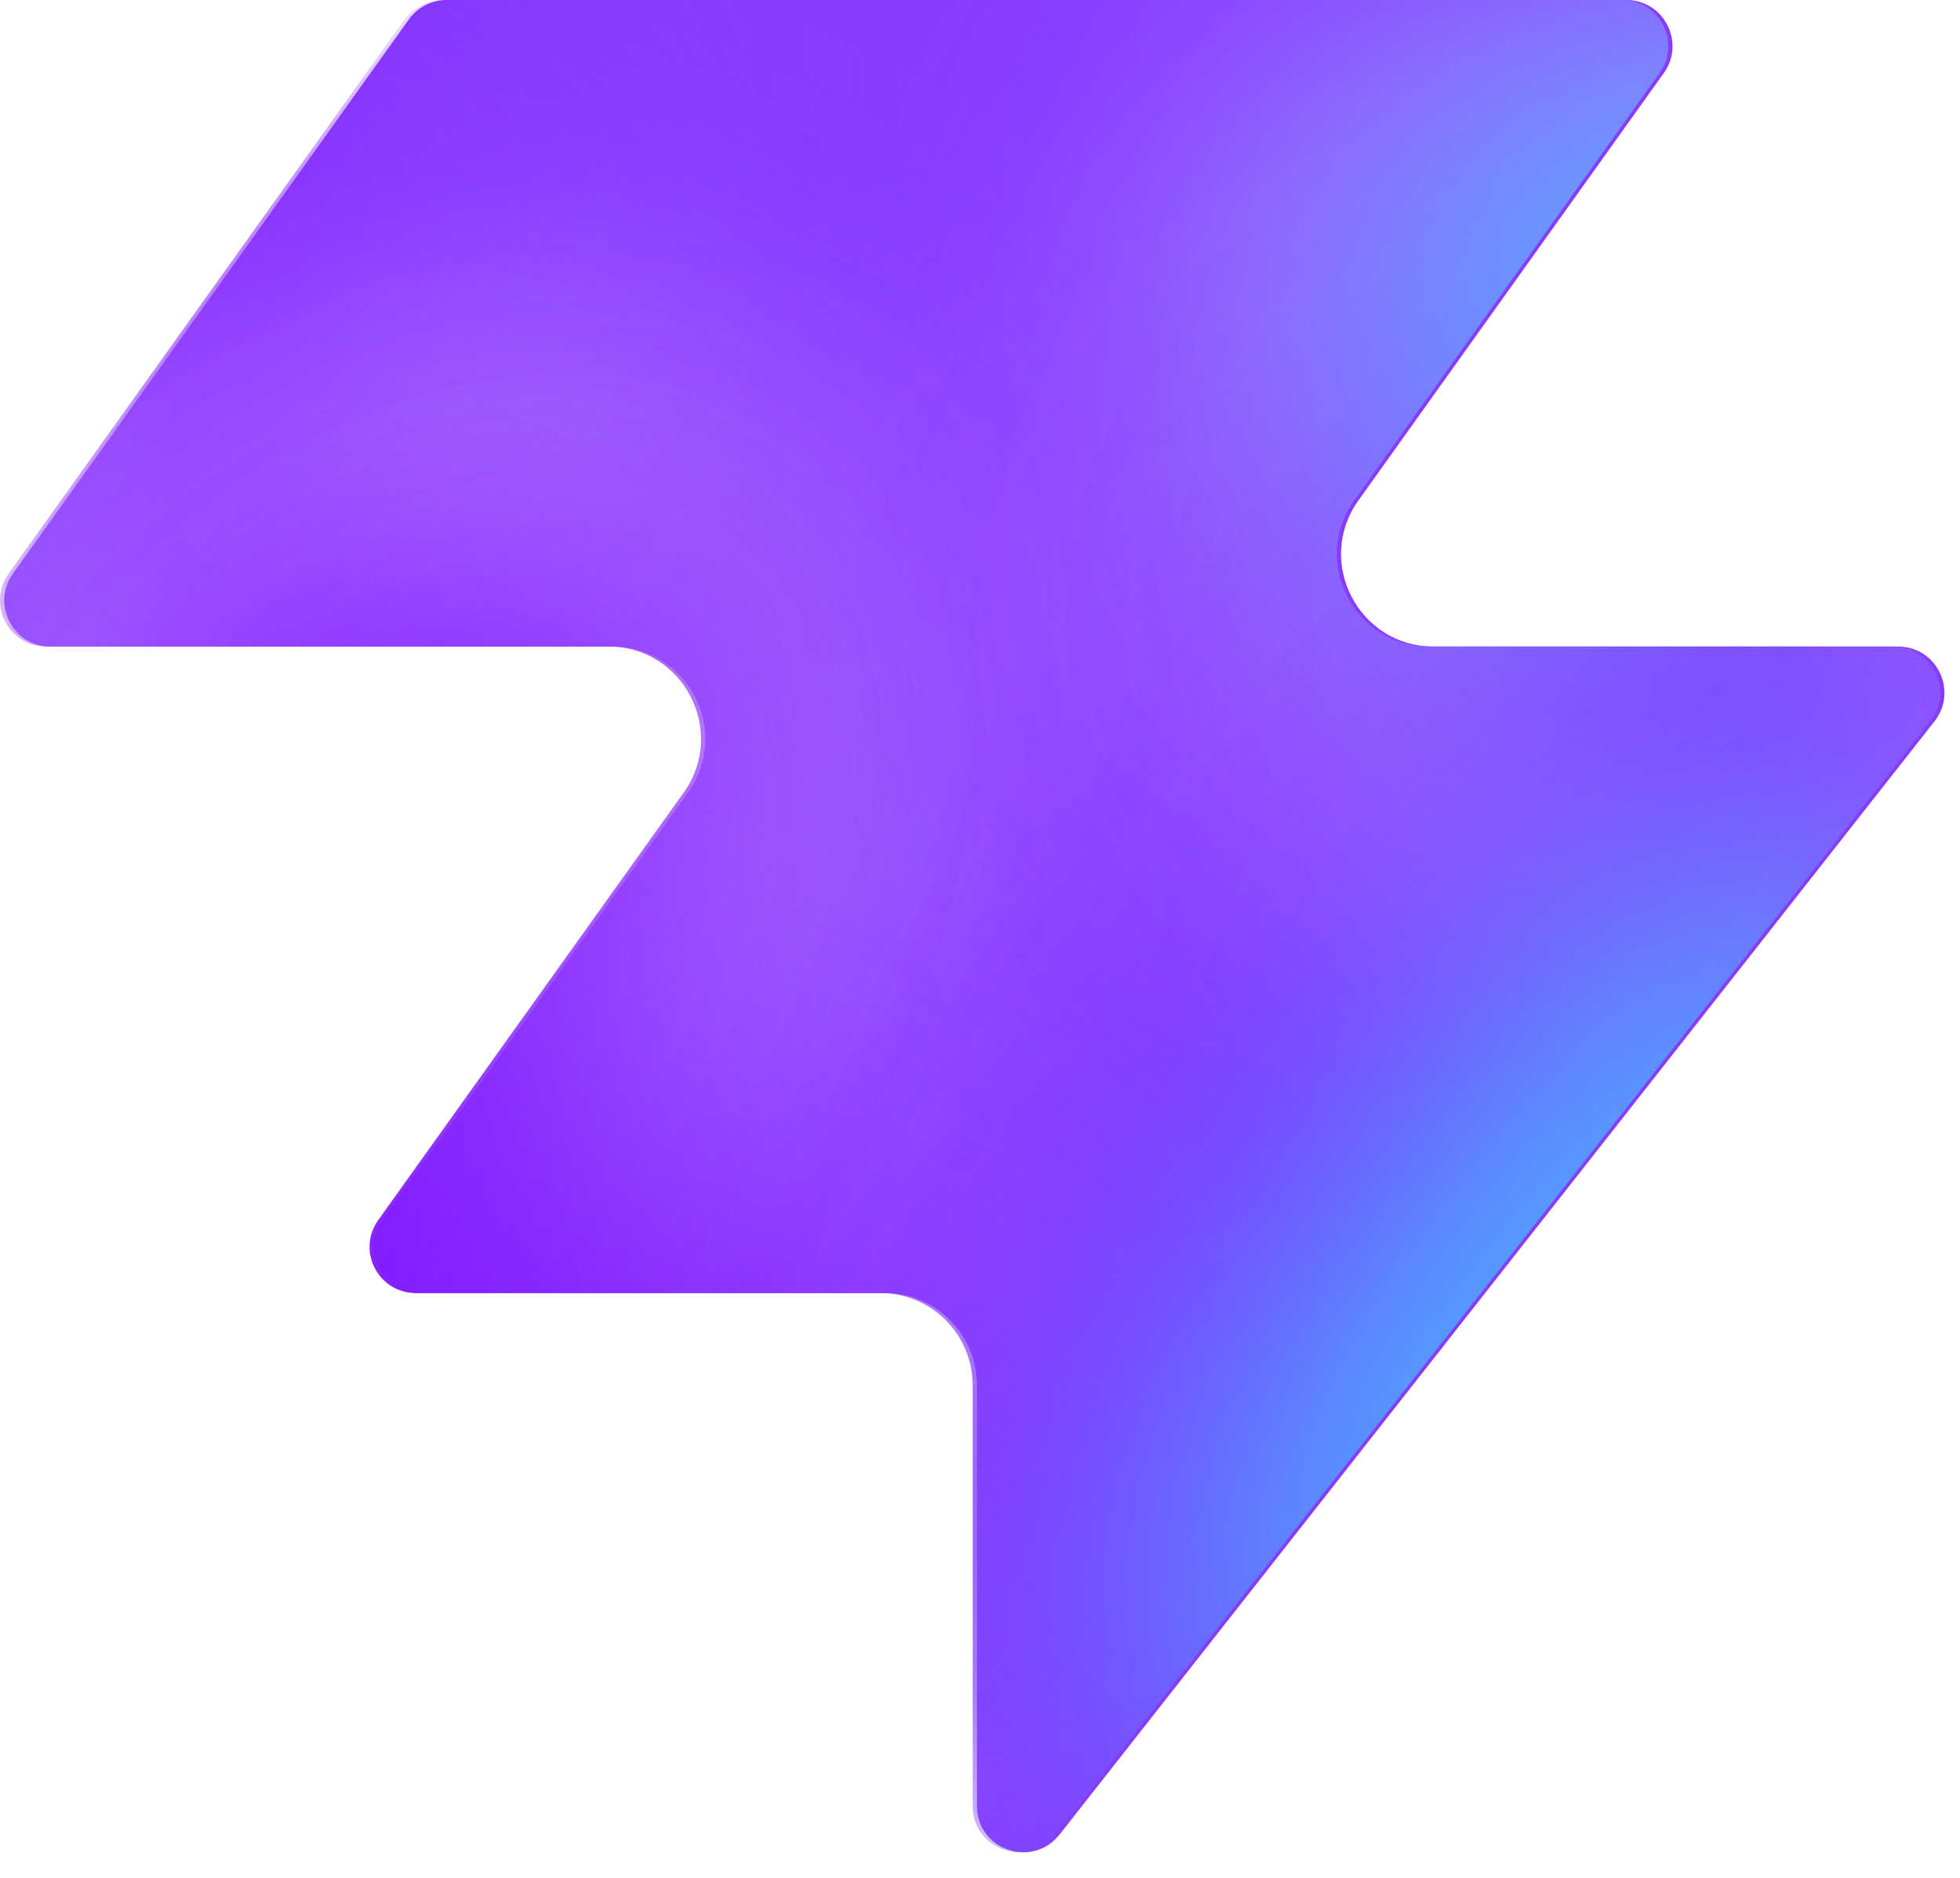
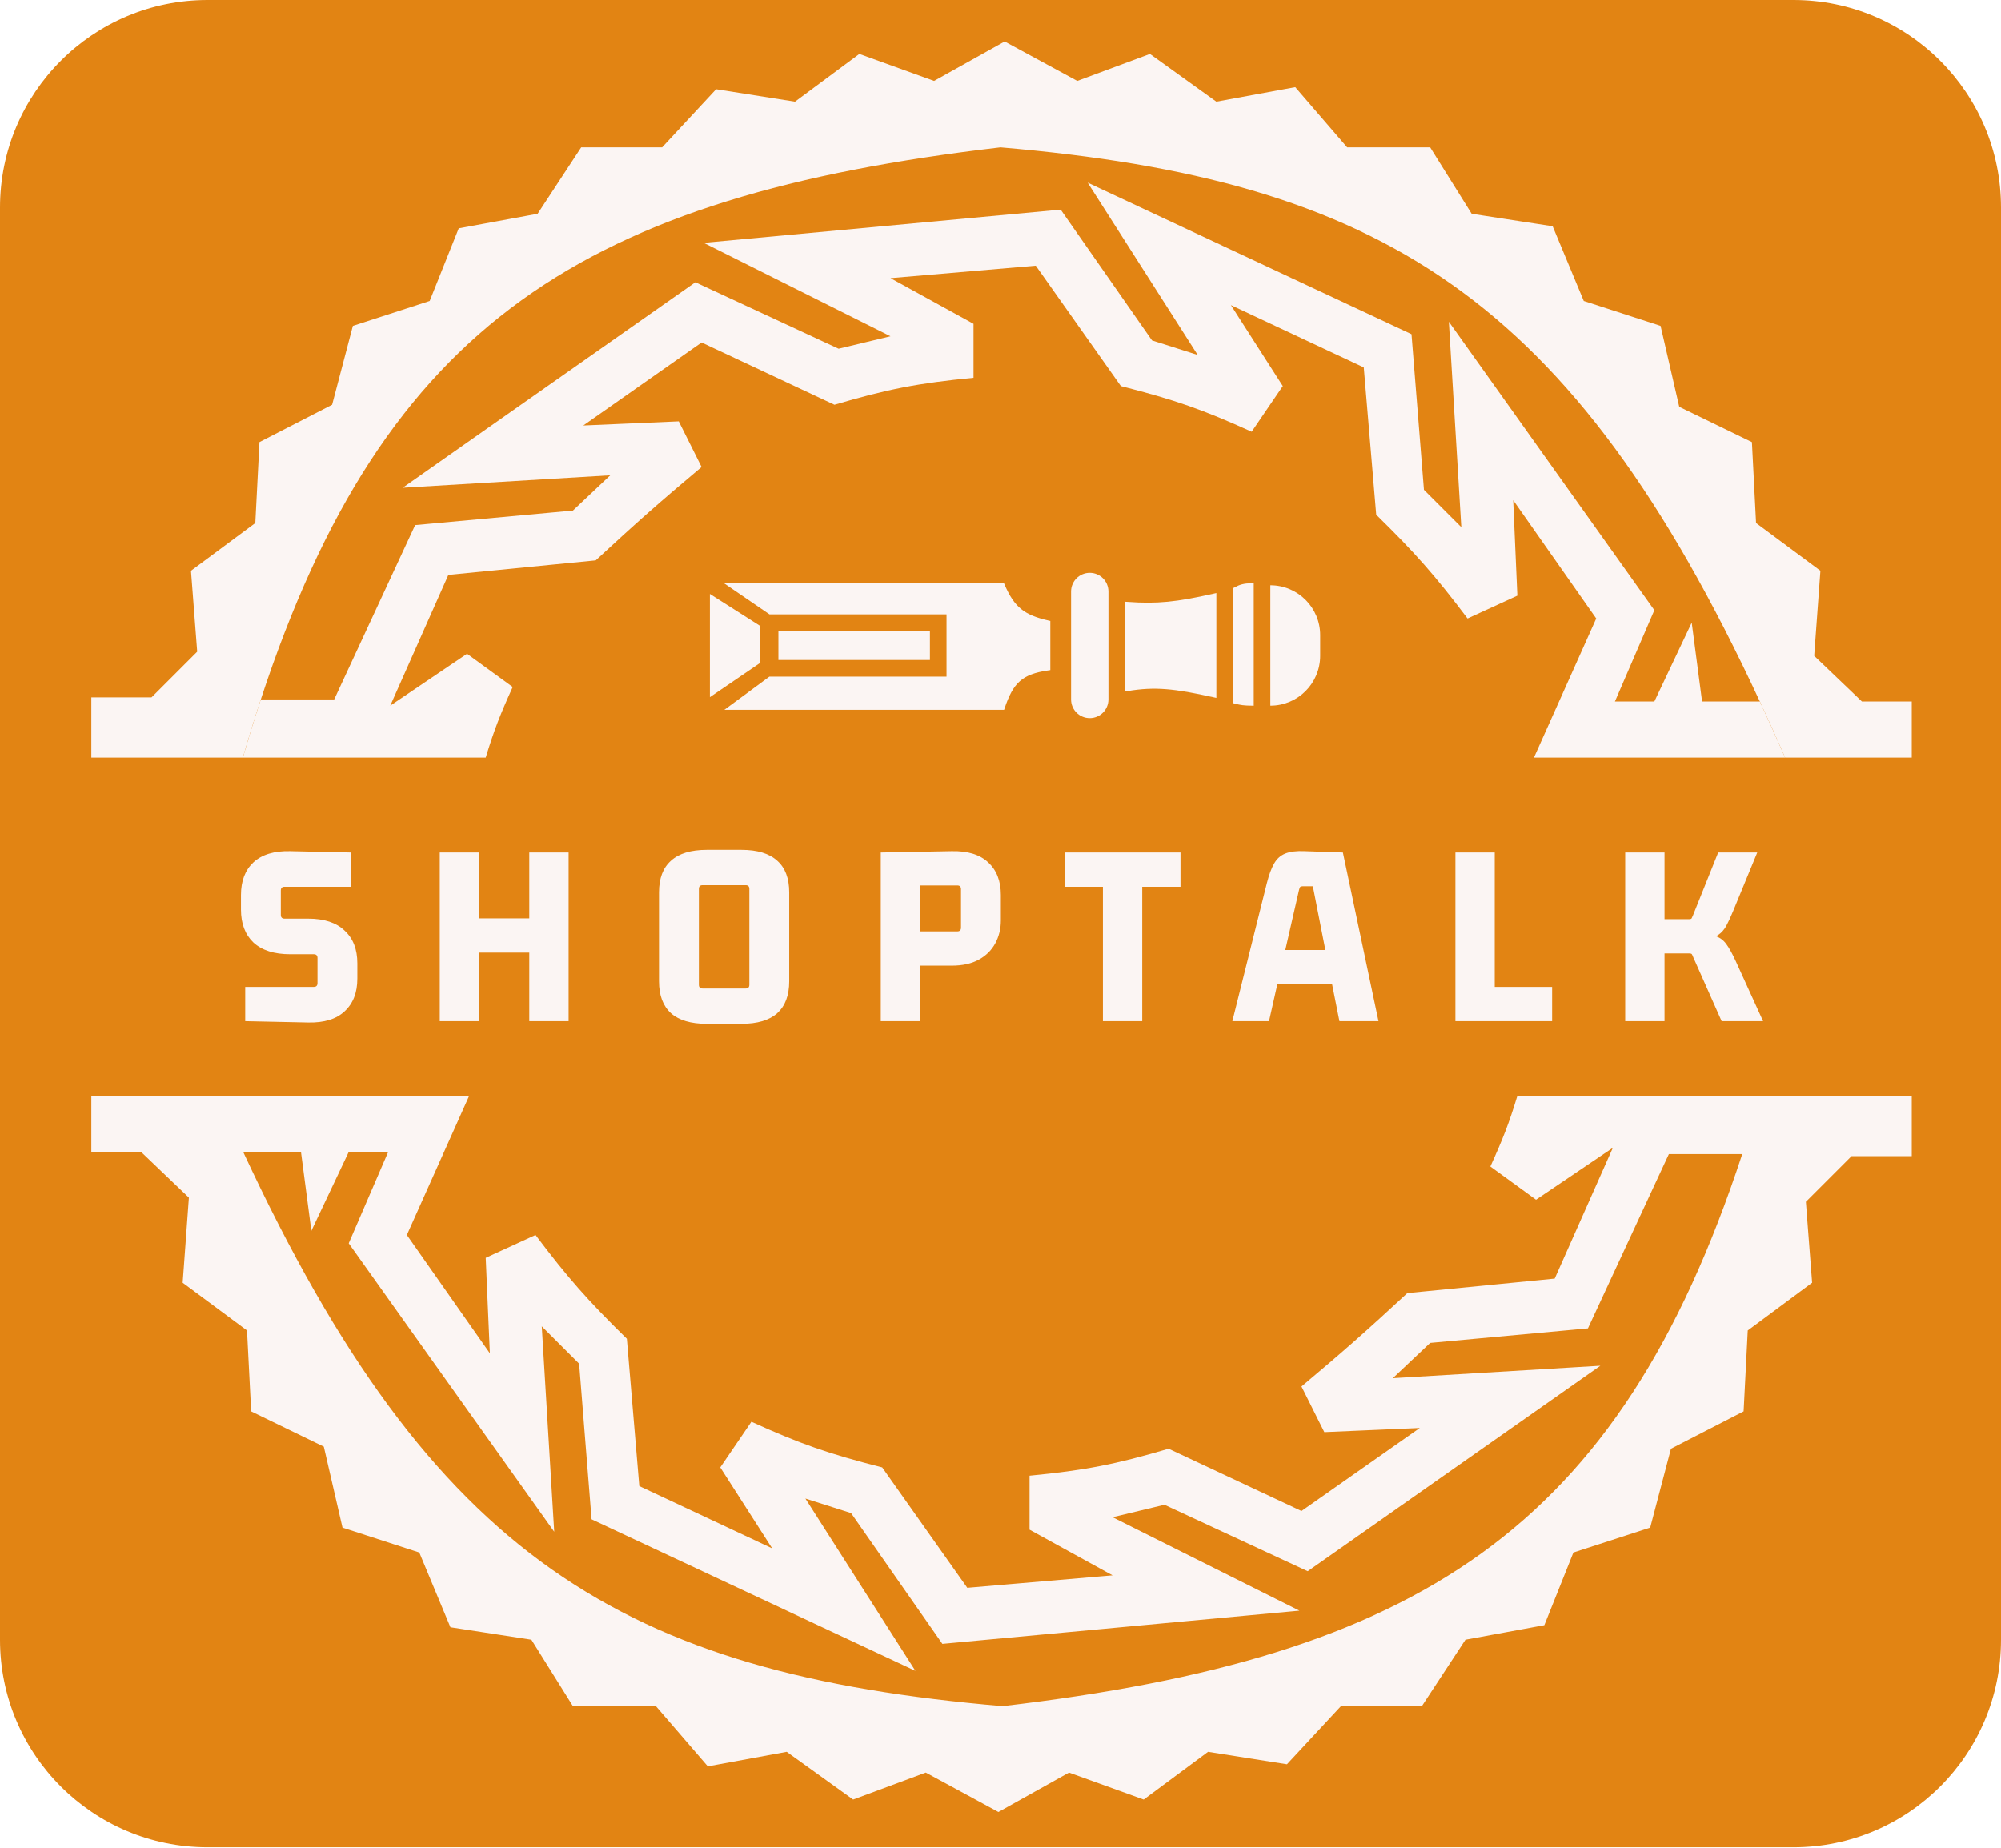
- <svg xmlns="http://www.w3.org/2000/svg" width="48" height="46" fill="none" viewBox="0 0 48 46">
-   <path fill="#863bff" d="M25.946 44.938c-.664.845-2.021.375-2.021-.698V33.937a2.26 2.26 0 0 0-2.262-2.262H10.287c-.92 0-1.456-1.04-.92-1.788l7.48-10.471c1.07-1.497 0-3.578-1.842-3.578H1.237c-.92 0-1.456-1.04-.92-1.788L10.013.474c.214-.297.556-.474.92-.474h28.894c.92 0 1.456 1.04.92 1.788l-7.48 10.471c-1.07 1.498 0 3.579 1.842 3.579h11.377c.943 0 1.473 1.088.89 1.83L25.947 44.94z" style="fill:#863bff;fill:color(display-p3 .525 .23 1);fill-opacity:1" />
-   <mask id="a" width="48" height="46" x="0" y="0" maskUnits="userSpaceOnUse" style="mask-type:alpha">
-     <path fill="#000" d="M25.842 44.938c-.664.844-2.021.375-2.021-.698V33.937a2.26 2.26 0 0 0-2.262-2.262H10.183c-.92 0-1.456-1.04-.92-1.788l7.48-10.471c1.07-1.498 0-3.579-1.842-3.579H1.133c-.92 0-1.456-1.04-.92-1.787L9.91.473c.214-.297.556-.474.92-.474h28.894c.92 0 1.456 1.04.92 1.788l-7.48 10.471c-1.07 1.498 0 3.578 1.842 3.578h11.377c.943 0 1.473 1.088.89 1.832L25.843 44.94z" style="fill:#000;fill-opacity:1" />
-   </mask>
-   <g mask="url(#a)">
-     <g filter="url(#b)">
-       <ellipse cx="5.508" cy="14.704" fill="#ede6ff" rx="5.508" ry="14.704" style="fill:#ede6ff;fill:color(display-p3 .927 .903 1);fill-opacity:1" transform="matrix(.00324 1 1 -.00324 -4.47 31.516)" />
-     </g>
-     <g filter="url(#c)">
-       <ellipse cx="10.399" cy="29.851" fill="#ede6ff" rx="10.399" ry="29.851" style="fill:#ede6ff;fill:color(display-p3 .927 .903 1);fill-opacity:1" transform="matrix(.00324 1 1 -.00324 -39.328 7.883)" />
-     </g>
-     <g filter="url(#d)">
-       <ellipse cx="5.508" cy="30.487" fill="#7e14ff" rx="5.508" ry="30.487" style="fill:#7e14ff;fill:color(display-p3 .492 .077 1);fill-opacity:1" transform="rotate(89.814 -25.913 -14.639)scale(1 -1)" />
-     </g>
-     <g filter="url(#e)">
-       <ellipse cx="5.508" cy="30.599" fill="#7e14ff" rx="5.508" ry="30.599" style="fill:#7e14ff;fill:color(display-p3 .492 .077 1);fill-opacity:1" transform="rotate(89.814 -32.644 -3.334)scale(1 -1)" />
-     </g>
-     <g filter="url(#f)">
-       <ellipse cx="5.508" cy="30.599" fill="#7e14ff" rx="5.508" ry="30.599" style="fill:#7e14ff;fill:color(display-p3 .492 .077 1);fill-opacity:1" transform="matrix(.00324 1 1 -.00324 -34.34 30.47)" />
-     </g>
-     <g filter="url(#g)">
-       <ellipse cx="14.072" cy="22.078" fill="#ede6ff" rx="14.072" ry="22.078" style="fill:#ede6ff;fill:color(display-p3 .927 .903 1);fill-opacity:1" transform="rotate(93.35 24.506 48.493)scale(-1 1)" />
-     </g>
-     <g filter="url(#h)">
-       <ellipse cx="3.47" cy="21.501" fill="#7e14ff" rx="3.47" ry="21.501" style="fill:#7e14ff;fill:color(display-p3 .492 .077 1);fill-opacity:1" transform="rotate(89.009 28.708 47.59)scale(-1 1)" />
-     </g>
-     <g filter="url(#i)">
-       <ellipse cx="3.47" cy="21.501" fill="#7e14ff" rx="3.47" ry="21.501" style="fill:#7e14ff;fill:color(display-p3 .492 .077 1);fill-opacity:1" transform="rotate(89.009 28.708 47.59)scale(-1 1)" />
-     </g>
-     <g filter="url(#j)">
-       <ellipse cx=".387" cy="8.972" fill="#7e14ff" rx="4.407" ry="29.108" style="fill:#7e14ff;fill:color(display-p3 .492 .077 1);fill-opacity:1" transform="rotate(39.51 .387 8.972)" />
-     </g>
-     <g filter="url(#k)">
-       <ellipse cx="47.523" cy="-6.092" fill="#7e14ff" rx="4.407" ry="29.108" style="fill:#7e14ff;fill:color(display-p3 .492 .077 1);fill-opacity:1" transform="rotate(37.892 47.523 -6.092)" />
-     </g>
-     <g filter="url(#l)">
-       <ellipse cx="41.412" cy="6.333" fill="#47bfff" rx="5.971" ry="9.665" style="fill:#47bfff;fill:color(display-p3 .28 .748 1);fill-opacity:1" transform="rotate(37.892 41.412 6.333)" />
-     </g>
-     <g filter="url(#m)">
-       <ellipse cx="-1.879" cy="38.332" fill="#7e14ff" rx="4.407" ry="29.108" style="fill:#7e14ff;fill:color(display-p3 .492 .077 1);fill-opacity:1" transform="rotate(37.892 -1.88 38.332)" />
-     </g>
-     <g filter="url(#n)">
-       <ellipse cx="-1.879" cy="38.332" fill="#7e14ff" rx="4.407" ry="29.108" style="fill:#7e14ff;fill:color(display-p3 .492 .077 1);fill-opacity:1" transform="rotate(37.892 -1.88 38.332)" />
-     </g>
-     <g filter="url(#o)">
-       <ellipse cx="35.651" cy="29.907" fill="#7e14ff" rx="4.407" ry="29.108" style="fill:#7e14ff;fill:color(display-p3 .492 .077 1);fill-opacity:1" transform="rotate(37.892 35.651 29.907)" />
-     </g>
-     <g filter="url(#p)">
-       <ellipse cx="38.418" cy="32.4" fill="#47bfff" rx="5.971" ry="15.297" style="fill:#47bfff;fill:color(display-p3 .28 .748 1);fill-opacity:1" transform="rotate(37.892 38.418 32.4)" />
-     </g>
-   </g>
-   <defs>
-     <filter id="b" width="60.045" height="41.654" x="-19.77" y="16.149" color-interpolation-filters="sRGB" filterUnits="userSpaceOnUse">
-       <feFlood flood-opacity="0" result="BackgroundImageFix" />
-       <feBlend in="SourceGraphic" in2="BackgroundImageFix" result="shape" />
-       <feGaussianBlur result="effect1_foregroundBlur_2002_17158" stdDeviation="7.659" />
-     </filter>
-     <filter id="c" width="90.34" height="51.437" x="-54.613" y="-7.533" color-interpolation-filters="sRGB" filterUnits="userSpaceOnUse">
-       <feFlood flood-opacity="0" result="BackgroundImageFix" />
-       <feBlend in="SourceGraphic" in2="BackgroundImageFix" result="shape" />
-       <feGaussianBlur result="effect1_foregroundBlur_2002_17158" stdDeviation="7.659" />
-     </filter>
-     <filter id="d" width="79.355" height="29.4" x="-49.64" y="2.03" color-interpolation-filters="sRGB" filterUnits="userSpaceOnUse">
-       <feFlood flood-opacity="0" result="BackgroundImageFix" />
-       <feBlend in="SourceGraphic" in2="BackgroundImageFix" result="shape" />
-       <feGaussianBlur result="effect1_foregroundBlur_2002_17158" stdDeviation="4.596" />
-     </filter>
-     <filter id="e" width="79.579" height="29.4" x="-45.045" y="20.029" color-interpolation-filters="sRGB" filterUnits="userSpaceOnUse">
-       <feFlood flood-opacity="0" result="BackgroundImageFix" />
-       <feBlend in="SourceGraphic" in2="BackgroundImageFix" result="shape" />
-       <feGaussianBlur result="effect1_foregroundBlur_2002_17158" stdDeviation="4.596" />
-     </filter>
-     <filter id="f" width="79.579" height="29.4" x="-43.513" y="21.178" color-interpolation-filters="sRGB" filterUnits="userSpaceOnUse">
-       <feFlood flood-opacity="0" result="BackgroundImageFix" />
-       <feBlend in="SourceGraphic" in2="BackgroundImageFix" result="shape" />
-       <feGaussianBlur result="effect1_foregroundBlur_2002_17158" stdDeviation="4.596" />
-     </filter>
-     <filter id="g" width="74.749" height="58.852" x="15.756" y="-17.901" color-interpolation-filters="sRGB" filterUnits="userSpaceOnUse">
-       <feFlood flood-opacity="0" result="BackgroundImageFix" />
-       <feBlend in="SourceGraphic" in2="BackgroundImageFix" result="shape" />
-       <feGaussianBlur result="effect1_foregroundBlur_2002_17158" stdDeviation="7.659" />
-     </filter>
-     <filter id="h" width="61.377" height="25.362" x="23.548" y="2.284" color-interpolation-filters="sRGB" filterUnits="userSpaceOnUse">
-       <feFlood flood-opacity="0" result="BackgroundImageFix" />
-       <feBlend in="SourceGraphic" in2="BackgroundImageFix" result="shape" />
-       <feGaussianBlur result="effect1_foregroundBlur_2002_17158" stdDeviation="4.596" />
-     </filter>
-     <filter id="i" width="61.377" height="25.362" x="23.548" y="2.284" color-interpolation-filters="sRGB" filterUnits="userSpaceOnUse">
-       <feFlood flood-opacity="0" result="BackgroundImageFix" />
-       <feBlend in="SourceGraphic" in2="BackgroundImageFix" result="shape" />
-       <feGaussianBlur result="effect1_foregroundBlur_2002_17158" stdDeviation="4.596" />
-     </filter>
-     <filter id="j" width="56.045" height="63.649" x="-27.636" y="-22.853" color-interpolation-filters="sRGB" filterUnits="userSpaceOnUse">
-       <feFlood flood-opacity="0" result="BackgroundImageFix" />
-       <feBlend in="SourceGraphic" in2="BackgroundImageFix" result="shape" />
-       <feGaussianBlur result="effect1_foregroundBlur_2002_17158" stdDeviation="4.596" />
-     </filter>
-     <filter id="k" width="54.814" height="64.646" x="20.116" y="-38.415" color-interpolation-filters="sRGB" filterUnits="userSpaceOnUse">
-       <feFlood flood-opacity="0" result="BackgroundImageFix" />
-       <feBlend in="SourceGraphic" in2="BackgroundImageFix" result="shape" />
-       <feGaussianBlur result="effect1_foregroundBlur_2002_17158" stdDeviation="4.596" />
-     </filter>
-     <filter id="l" width="33.541" height="35.313" x="24.641" y="-11.323" color-interpolation-filters="sRGB" filterUnits="userSpaceOnUse">
-       <feFlood flood-opacity="0" result="BackgroundImageFix" />
-       <feBlend in="SourceGraphic" in2="BackgroundImageFix" result="shape" />
-       <feGaussianBlur result="effect1_foregroundBlur_2002_17158" stdDeviation="4.596" />
-     </filter>
-     <filter id="m" width="54.814" height="64.646" x="-29.286" y="6.009" color-interpolation-filters="sRGB" filterUnits="userSpaceOnUse">
-       <feFlood flood-opacity="0" result="BackgroundImageFix" />
-       <feBlend in="SourceGraphic" in2="BackgroundImageFix" result="shape" />
-       <feGaussianBlur result="effect1_foregroundBlur_2002_17158" stdDeviation="4.596" />
-     </filter>
-     <filter id="n" width="54.814" height="64.646" x="-29.286" y="6.009" color-interpolation-filters="sRGB" filterUnits="userSpaceOnUse">
-       <feFlood flood-opacity="0" result="BackgroundImageFix" />
-       <feBlend in="SourceGraphic" in2="BackgroundImageFix" result="shape" />
-       <feGaussianBlur result="effect1_foregroundBlur_2002_17158" stdDeviation="4.596" />
-     </filter>
-     <filter id="o" width="54.814" height="64.646" x="8.244" y="-2.416" color-interpolation-filters="sRGB" filterUnits="userSpaceOnUse">
-       <feFlood flood-opacity="0" result="BackgroundImageFix" />
-       <feBlend in="SourceGraphic" in2="BackgroundImageFix" result="shape" />
-       <feGaussianBlur result="effect1_foregroundBlur_2002_17158" stdDeviation="4.596" />
-     </filter>
-     <filter id="p" width="39.409" height="43.623" x="18.713" y="10.588" color-interpolation-filters="sRGB" filterUnits="userSpaceOnUse">
-       <feFlood flood-opacity="0" result="BackgroundImageFix" />
-       <feBlend in="SourceGraphic" in2="BackgroundImageFix" result="shape" />
-       <feGaussianBlur result="effect1_foregroundBlur_2002_17158" stdDeviation="4.596" />
-     </filter>
-   </defs>
+ <svg xmlns="http://www.w3.org/2000/svg" width="482" height="445" viewBox="0 0 482 445" fill="none">
+   <rect width="482" height="445" rx="50" fill="#E28413" />
+   <path d="M171.5 167V144L182.5 151V159.5L171.5 167Z" fill="#FBF5F3" />
+   <path d="M241.5 141H176L185.5 147.5H228.5V163.5H185.5L176 170.5H241.5C243.621 164.213 245.872 161.947 252.5 161V150C246.41 148.607 243.96 146.659 241.5 141Z" fill="#FBF5F3" />
+   <path d="M223.5 152.5H188V158.5H223.5V152.5Z" fill="#FBF5F3" />
+   <path d="M292.5 143.5C283.399 145.555 278.802 146.016 271.5 145.5V166C278.206 164.862 282.979 165.391 292.5 167.5V143.5Z" fill="#FBF5F3" />
+   <path d="M301.5 141C299.737 141.045 298.866 141.272 297.5 142V169C298.97 169.378 299.753 169.474 301.5 169.5V141Z" fill="#FBF5F3" />
+   <path d="M171.5 167V144L182.5 151V159.5L171.5 167Z" stroke="#FBF5F3" />
+   <path d="M241.5 141H176L185.5 147.5H228.5V163.5H185.5L176 170.5H241.5C243.621 164.213 245.872 161.947 252.5 161V150C246.41 148.607 243.96 146.659 241.5 141Z" stroke="#FBF5F3" />
+   <path d="M223.5 152.5H188V158.5H223.5V152.5Z" stroke="#FBF5F3" />
+   <path d="M292.5 143.5C283.399 145.555 278.802 146.016 271.5 145.5V166C278.206 164.862 282.979 165.391 292.5 167.5V143.5Z" stroke="#FBF5F3" />
+   <path d="M301.5 141C299.737 141.045 298.866 141.272 297.5 142V169C298.97 169.378 299.753 169.474 301.5 169.5V141Z" stroke="#FBF5F3" />
+   <path d="M47.5 157L36.5 168H22V182.5H58.5C59.898 177.681 61.337 173.016 62.822 168.5C92.698 77.641 141.007 47.246 241 35.5C332.256 43.339 378.327 70.984 423.916 169C425.944 173.359 427.97 177.858 430 182.5H460.5V169H448.5L437 158L438.5 137.5L423 126L422 106.5L404.5 98L400 78.5L381.5 72.5L374 54.5L354.5 51.5L344.5 35.5H324.5L312 21L293 24.5L277 13L259.5 19.5L242 10L225 19.5L207 13L191.5 24.5L172.5 21.5L159.5 35.5H140L129.5 51.5L110.5 55L103.5 72.5L85 78.5L80 97.5L62.5 106.5L61.5 126L46 137.5L47.5 157Z" fill="#FBF5F3" />
+   <path d="M430 182.5C427.97 177.858 425.944 173.359 423.916 169H410L407.5 150L398.5 169H389L398.5 147L349 77.5L352 127L343 118L340 80.5L262 44L288.5 85.5L277.5 82L255.5 50.5L169.5 58.5L214.5 81L202 84L167.5 68L97 117.5L147 114.5L138 123L100 126.5L80.5 168.5H62.822C61.337 173.016 59.898 177.681 58.5 182.5H117C119.005 175.917 120.46 172.199 123.5 165.5L112.5 157.5L94 170L108 138.5L143.5 135C153.301 125.925 158.879 120.988 169 112.5L163.5 101.5L140.5 102.5L169 82.5L201 97.5C213.771 93.735 221.094 92.299 234.5 91V78L214.5 67L249.5 64L270 93C283.009 96.305 289.876 98.721 301.5 104L309 93L296.5 73.5L328.5 88.5L331.5 124C340.887 133.211 345.721 138.673 353.5 149L365.5 143.5L364.5 120.5L384.5 149L369.5 182.5H430Z" fill="#FBF5F3" />
+   <path d="M435 289.5L446 278.5H460.5V264H424H365.5C363.495 270.583 362.04 274.301 359 281L370 289L388.5 276.5L374.5 308L339 311.5C329.199 320.575 323.621 325.512 313.5 334L319 345L342 344L313.5 364L281.5 349C268.729 352.765 261.406 354.201 248 355.5V368.5L268 379.5L233 382.5L212.5 353.5C199.491 350.195 192.624 347.779 181 342.5L173.5 353.5L186 373L154 358L151 322.5C141.613 313.289 136.779 307.827 129 297.5L117 303L118 326L98 297.5L113 264H52.5H22V277.5H34L45.5 288.5L44 309L59.5 320.5L60.5 340L78 348.5L82.5 368L101 374L108.5 392L128 395L138 411H158L170.5 425.5L189.5 422L205.5 433.5L223 427L240.5 436.5L257.5 427L275.5 433.5L291 422L310 425L323 411H342.5L353 395L372 391.5L379 374L397.5 368L402.5 349L420 340L421 320.5L436.5 309L435 289.5ZM241.5 411C150.244 403.161 104.173 375.516 58.584 277.5H72.5L75 296.5L84 277.5H93.5L84 299.5L133.5 369L130.5 319.5L139.5 328.5L142.5 366L220.5 402.5L194 361L205 364.5L227 396L313 388L268 365.5L280.5 362.5L315 378.5L385.5 329L335.5 332L344.5 323.5L382.5 320L402 278H419.678C389.802 368.859 341.493 399.254 241.5 411Z" fill="#FBF5F3" />
+   <path d="M306 141V141C312.627 141 318 146.373 318 153V158C318 164.627 312.627 170 306 170V170V141Z" fill="#FBF5F3" />
+   <rect x="258" y="138" width="9" height="35" rx="4.5" fill="#FBF5F3" />
+   <path d="M68.538 221.296H74.234C78.074 221.296 80.996 222.256 83.002 224.176C85.05 226.053 86.074 228.677 86.074 232.048V235.76C86.074 239.131 85.05 241.755 83.002 243.632C80.996 245.509 78.074 246.405 74.234 246.32L59.066 246V237.744H75.578C76.175 237.744 76.474 237.445 76.474 236.848V230.768C76.474 230.171 76.175 229.872 75.578 229.872H69.882C66.042 229.872 63.098 228.933 61.05 227.056C59.044 225.136 58.042 222.491 58.042 219.12V215.6C58.042 212.229 59.044 209.605 61.05 207.728C63.098 205.851 66.042 204.955 69.882 205.04L84.538 205.36V213.616H68.538C67.94 213.616 67.642 213.915 67.642 214.512V220.4C67.642 220.997 67.94 221.296 68.538 221.296ZM127.497 222.512V205.36H136.969V246H127.497V228.208L128.777 229.488H114.121L115.401 228.208V246H105.929V205.36H115.401V222.512L114.121 221.232H128.777L127.497 222.512ZM179.608 213.232H169.24C168.642 213.232 168.344 213.531 168.344 214.128V237.232C168.344 237.829 168.642 238.128 169.24 238.128H179.608C180.205 238.128 180.504 237.829 180.504 237.232V214.128C180.504 213.531 180.205 213.232 179.608 213.232ZM158.744 236.4V214.96C158.744 211.589 159.704 209.051 161.624 207.344C163.544 205.595 166.424 204.72 170.264 204.72H178.584C182.424 204.72 185.304 205.595 187.224 207.344C189.144 209.051 190.104 211.589 190.104 214.96V236.4C190.104 239.771 189.144 242.331 187.224 244.08C185.304 245.787 182.424 246.64 178.584 246.64H170.264C166.424 246.64 163.544 245.787 161.624 244.08C159.704 242.331 158.744 239.771 158.744 236.4ZM221.631 246H212.159V205.36L229.247 205.04C233.087 204.955 236.009 205.851 238.015 207.728C240.063 209.605 241.087 212.229 241.087 215.6V221.744C241.087 223.749 240.639 225.584 239.743 227.248C238.847 228.912 237.503 230.235 235.711 231.216C233.961 232.155 231.807 232.624 229.247 232.624H220.351L221.631 231.152V246ZM221.631 211.76V225.648L220.351 224.368H230.591C231.188 224.368 231.487 224.069 231.487 223.472V214.192C231.487 213.595 231.188 213.296 230.591 213.296H220.351L221.631 211.76ZM275.142 246H265.67V212.336L266.95 213.616H256.454V205.36H284.358V213.616H273.862L275.142 212.336V246ZM332.049 246H322.641L320.721 236.336L321.489 236.976H307.089L307.857 236.336L305.681 246H296.849L305.169 212.72C305.681 210.715 306.257 209.157 306.897 208.048C307.537 206.896 308.433 206.085 309.585 205.616C310.737 205.147 312.295 204.955 314.257 205.04L323.473 205.36L332.049 246ZM312.913 214.384L309.457 229.488L308.945 228.848H319.889L319.377 229.488L316.241 213.488H313.809C313.511 213.488 313.297 213.552 313.169 213.68C313.084 213.808 312.999 214.043 312.913 214.384ZM373.875 237.744V246H350.579V205.36H360.051V239.024L358.771 237.744H373.875ZM400.951 246H391.479V205.36H400.951V246ZM407.415 226.352H399.287V221.424H406.839C407.18 221.424 407.393 221.36 407.479 221.232C407.564 221.061 407.671 220.827 407.799 220.528L413.879 205.36H423.287L417.463 219.504C416.865 220.955 416.311 222.149 415.799 223.088C415.287 223.984 414.689 224.667 414.007 225.136C413.367 225.605 412.513 225.925 411.447 226.096C410.423 226.267 409.079 226.352 407.415 226.352ZM406.903 229.68H399.287V224.816H407.799C410.06 224.816 411.767 225.008 412.919 225.392C414.113 225.733 415.073 226.395 415.799 227.376C416.524 228.357 417.313 229.787 418.167 231.664L424.695 246H414.711L407.863 230.576C407.735 230.235 407.628 230 407.543 229.872C407.457 229.744 407.244 229.68 406.903 229.68Z" fill="#FBF5F3" />
</svg>
